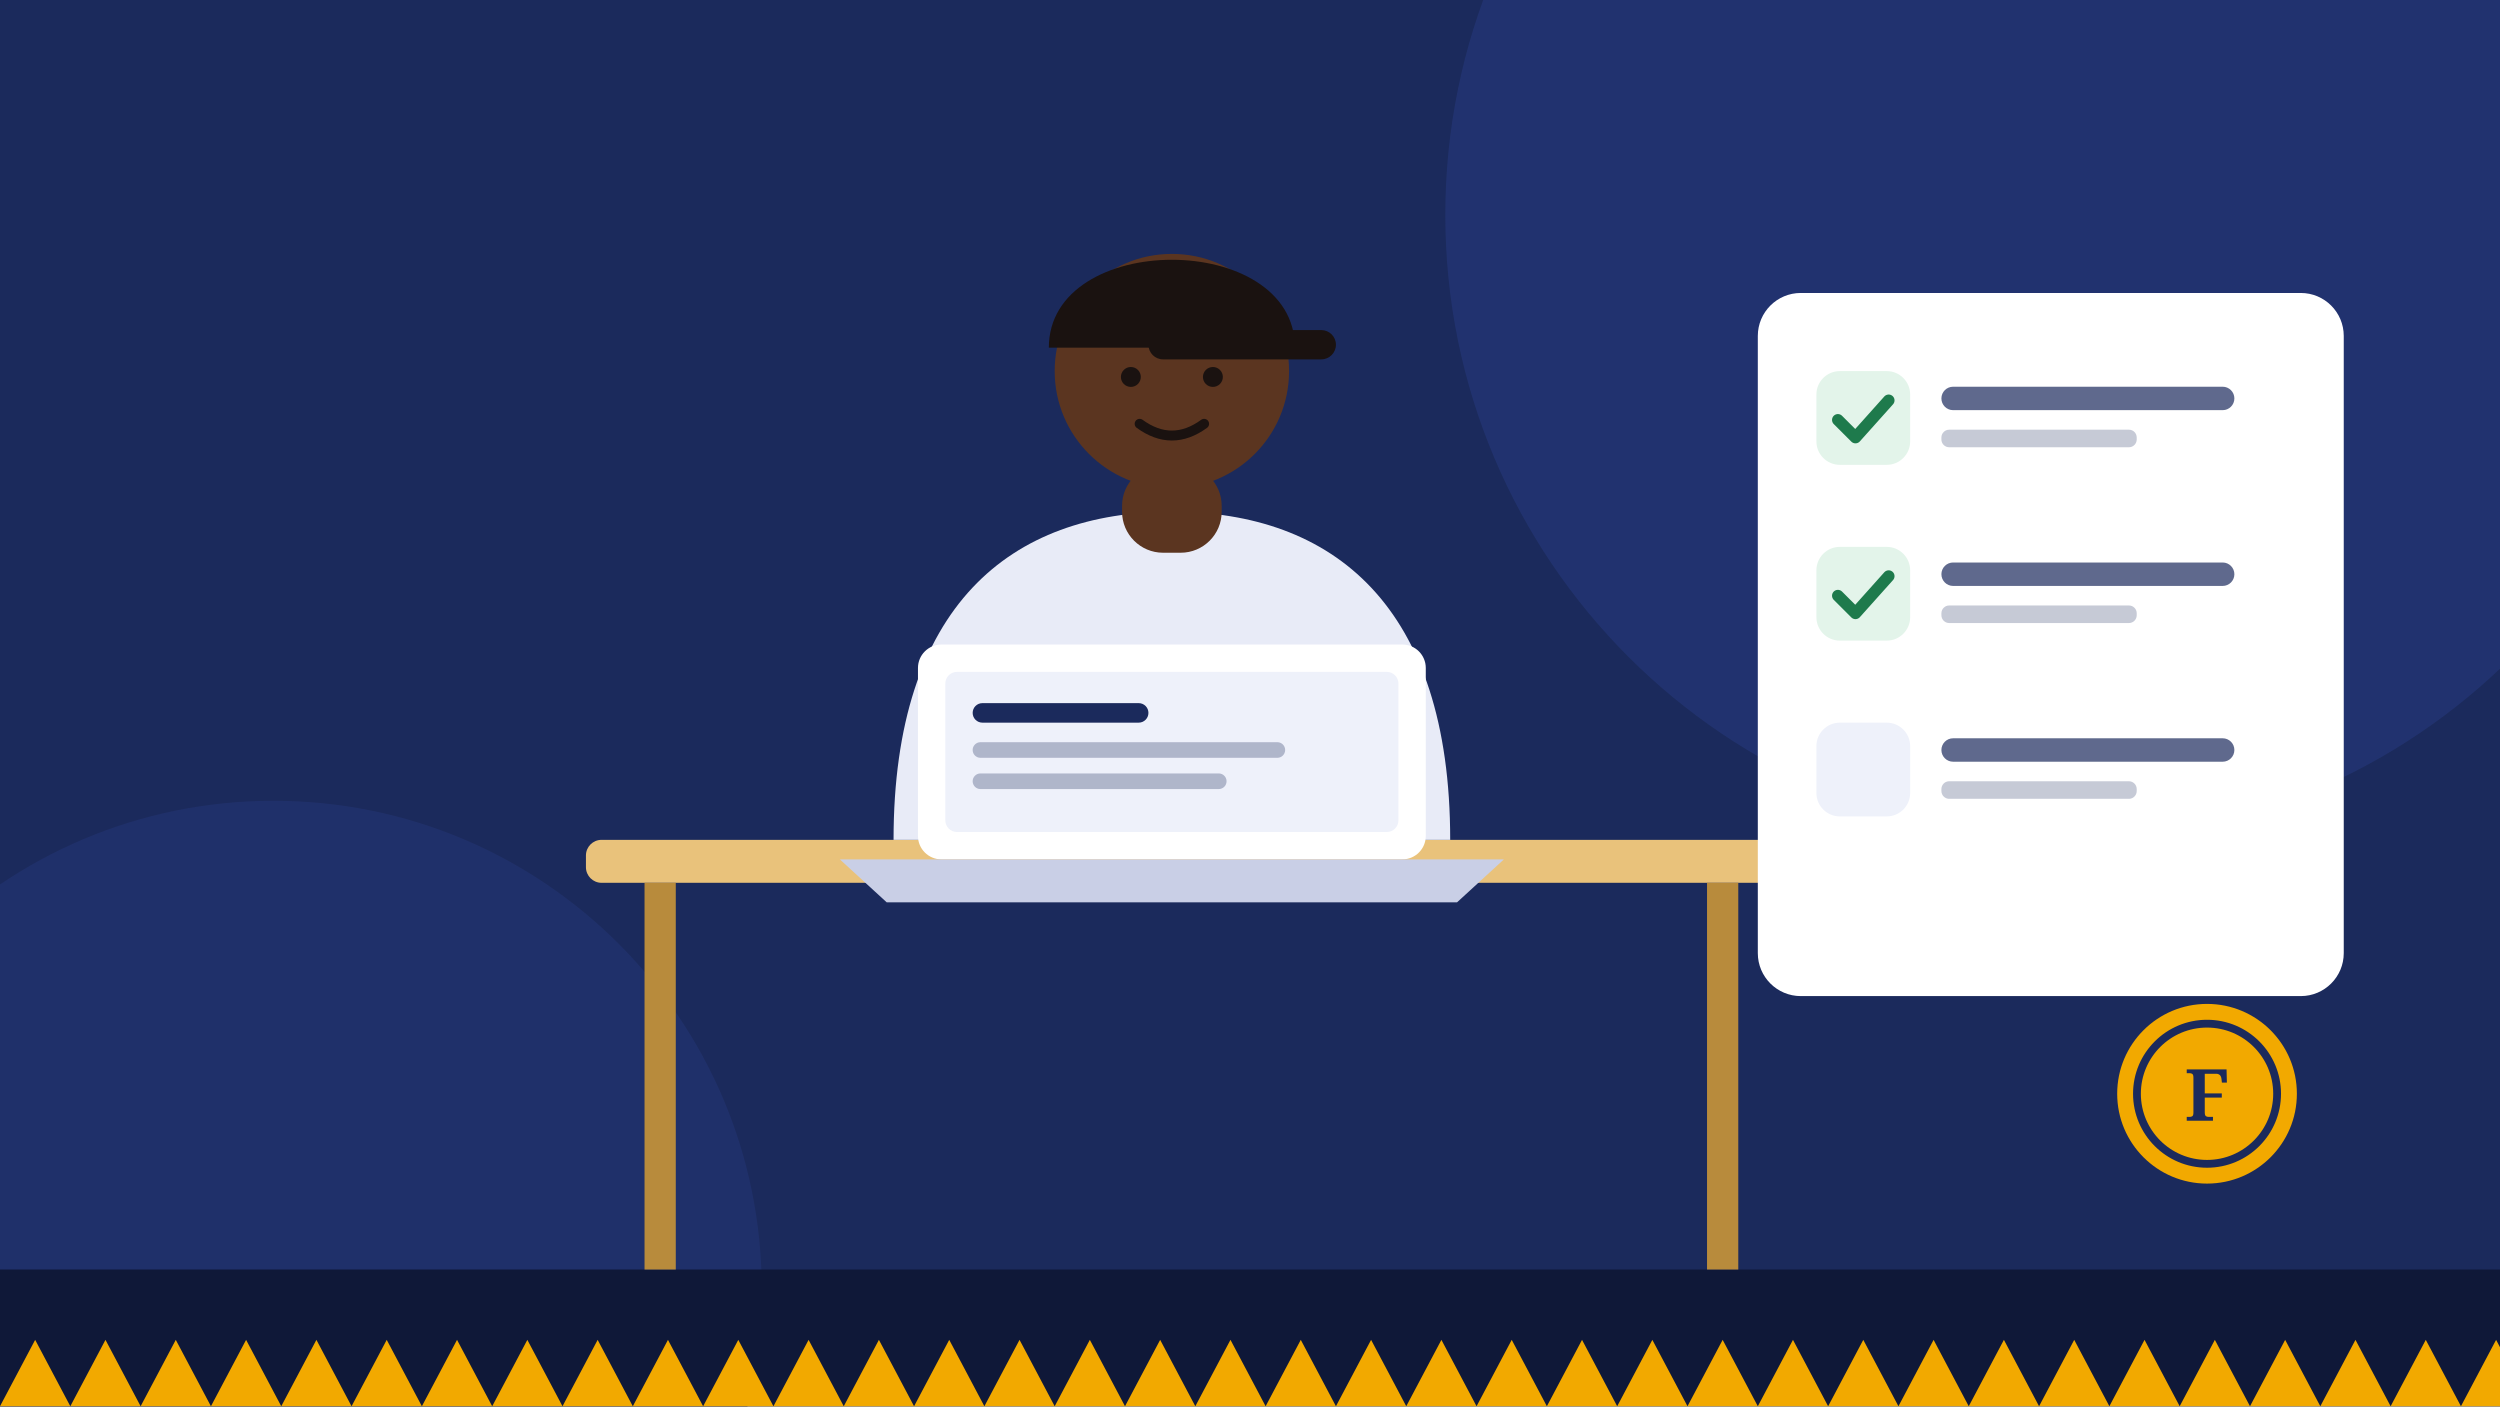
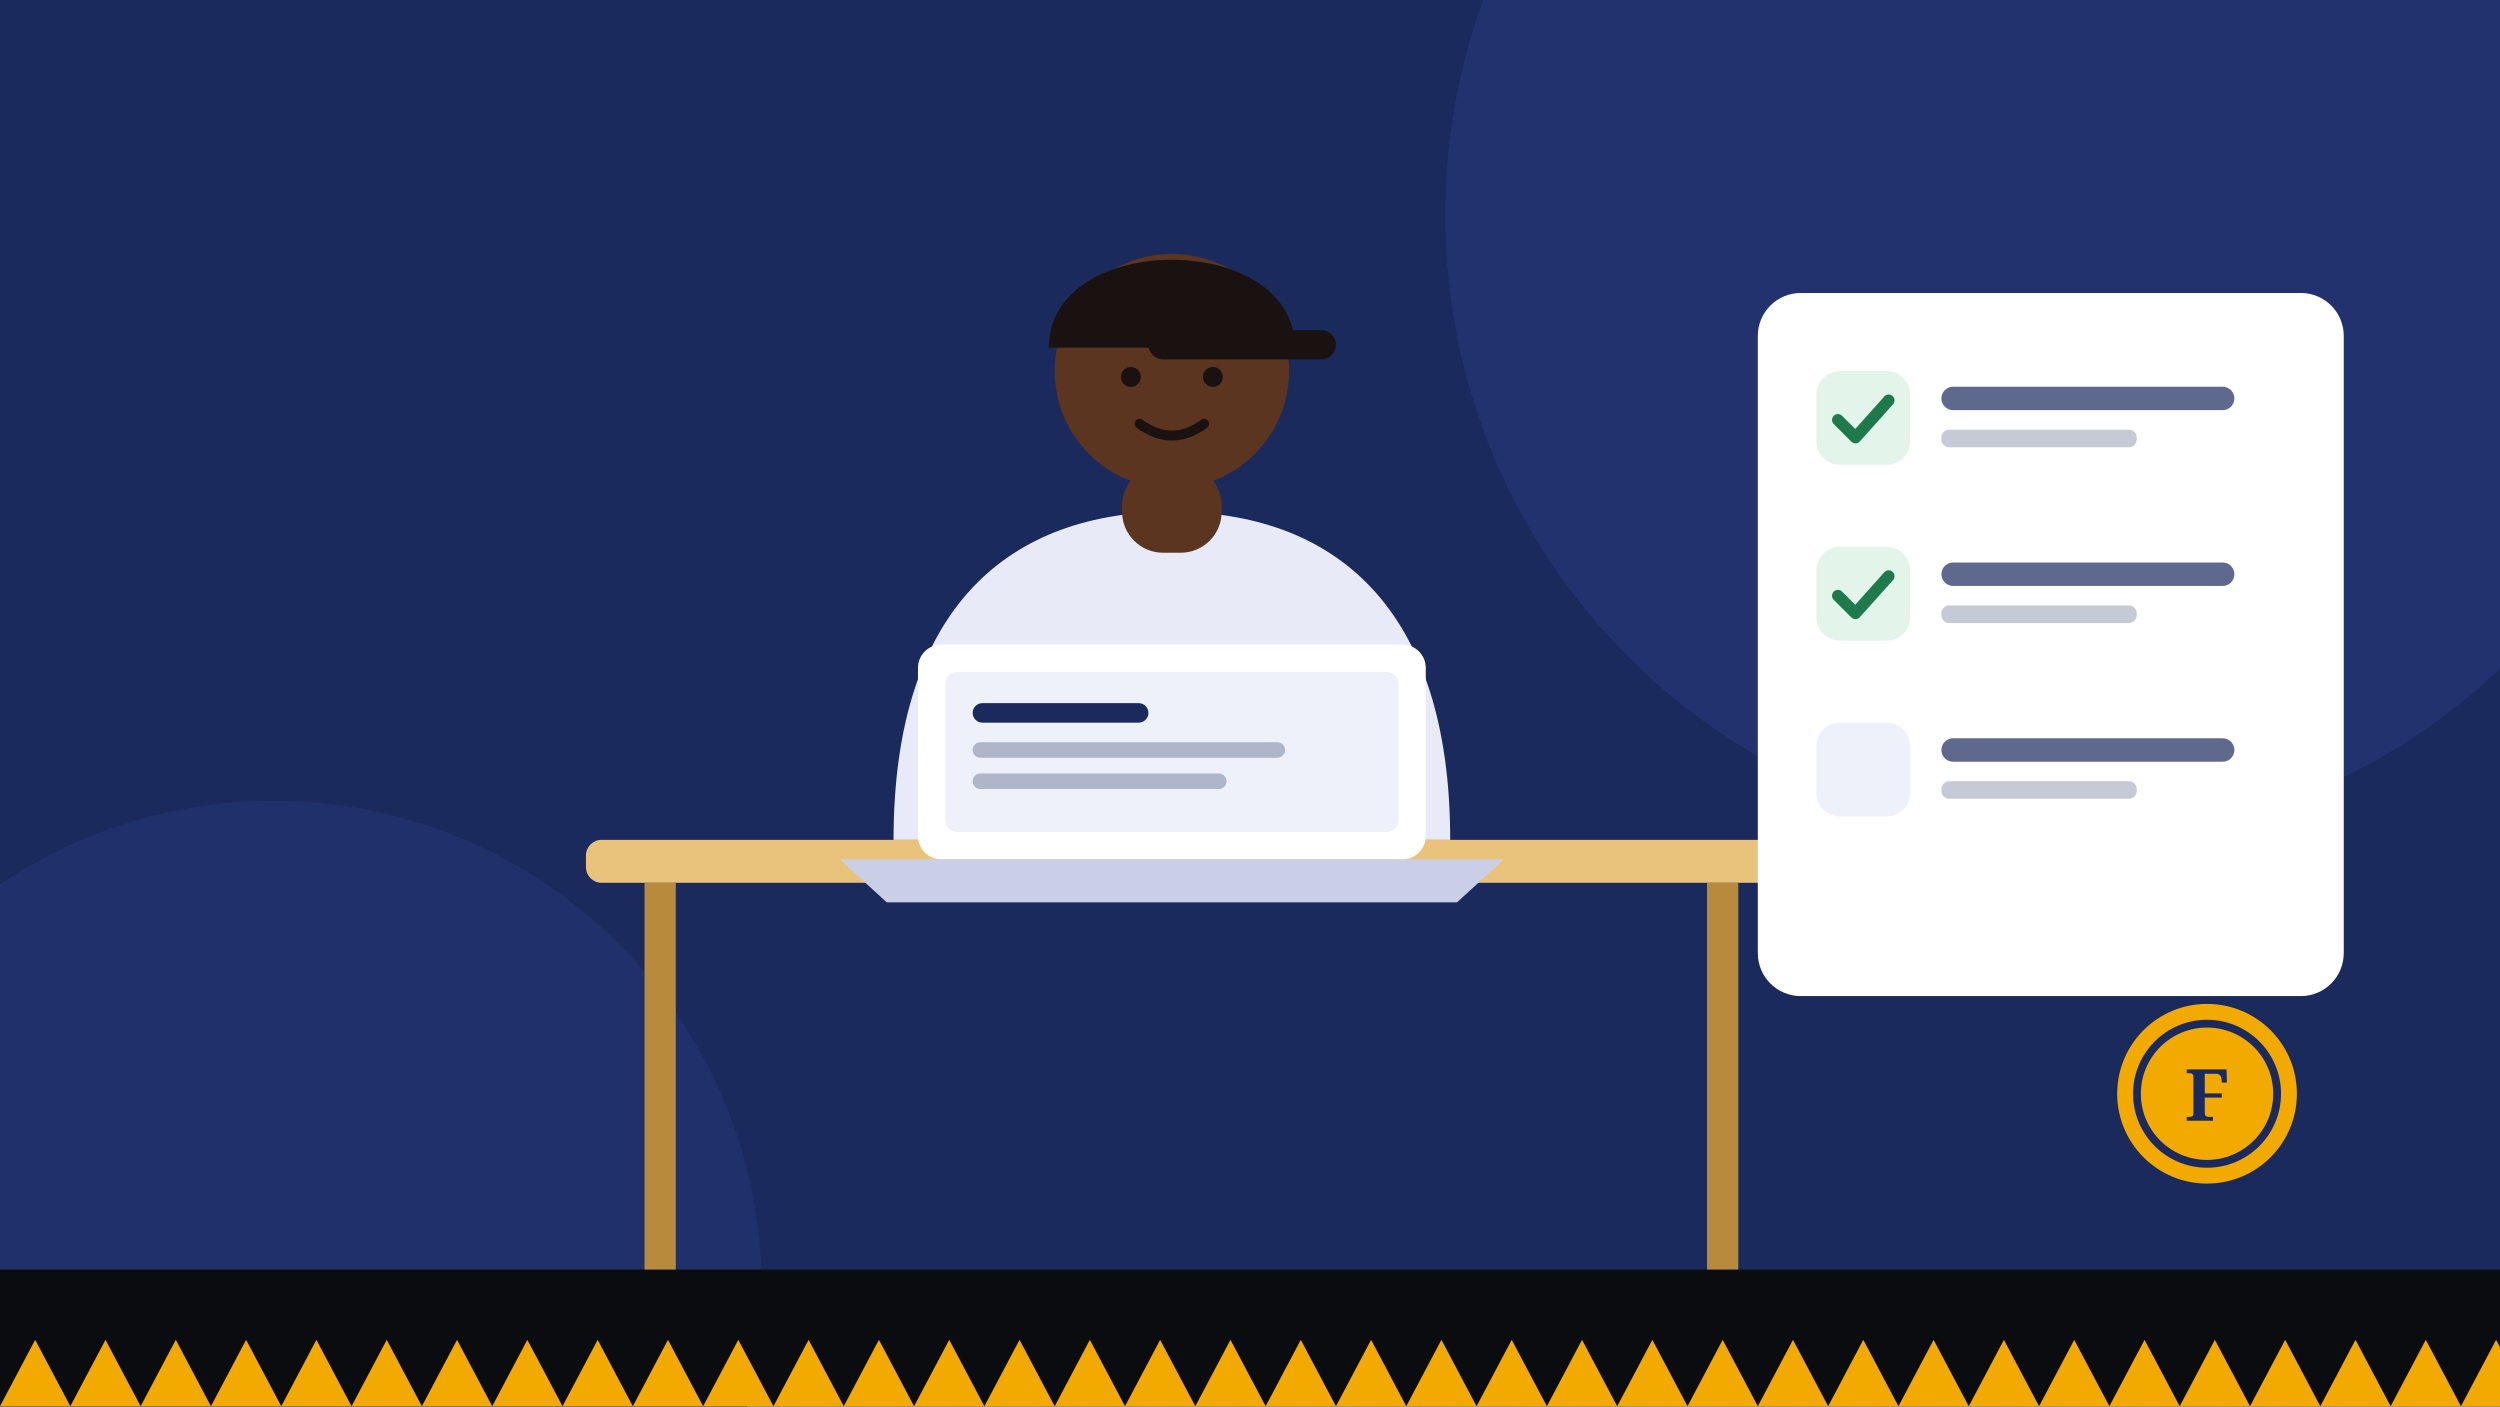
<svg xmlns="http://www.w3.org/2000/svg" viewBox="0 0 1280 720" role="img" aria-hidden="true">
  <rect width="1280" height="720" fill="#1b2a5c" />
  <circle cx="1060" cy="110" r="320" fill="#26397f" opacity=".55" />
  <circle cx="140" cy="660" r="250" fill="#26397f" opacity=".4" />
-   <rect x="0" y="650" width="1280" height="70" fill="#0f1838" />
+   <rect x="0" y="650" width="1280" height="70" fill="#0b0c10" />
  <path d="M0 720 l18 -34 l18 34Z" fill="#f2a900" />
  <path d="M36 720 l18 -34 l18 34Z" fill="#f2a900" />
  <path d="M72 720 l18 -34 l18 34Z" fill="#f2a900" />
  <path d="M108 720 l18 -34 l18 34Z" fill="#f2a900" />
  <path d="M144 720 l18 -34 l18 34Z" fill="#f2a900" />
  <path d="M180 720 l18 -34 l18 34Z" fill="#f2a900" />
  <path d="M216 720 l18 -34 l18 34Z" fill="#f2a900" />
  <path d="M252 720 l18 -34 l18 34Z" fill="#f2a900" />
  <path d="M288 720 l18 -34 l18 34Z" fill="#f2a900" />
  <path d="M324 720 l18 -34 l18 34Z" fill="#f2a900" />
  <path d="M360 720 l18 -34 l18 34Z" fill="#f2a900" />
  <path d="M396 720 l18 -34 l18 34Z" fill="#f2a900" />
  <path d="M432 720 l18 -34 l18 34Z" fill="#f2a900" />
  <path d="M468 720 l18 -34 l18 34Z" fill="#f2a900" />
  <path d="M504 720 l18 -34 l18 34Z" fill="#f2a900" />
  <path d="M540 720 l18 -34 l18 34Z" fill="#f2a900" />
  <path d="M576 720 l18 -34 l18 34Z" fill="#f2a900" />
  <path d="M612 720 l18 -34 l18 34Z" fill="#f2a900" />
  <path d="M648 720 l18 -34 l18 34Z" fill="#f2a900" />
  <path d="M684 720 l18 -34 l18 34Z" fill="#f2a900" />
  <path d="M720 720 l18 -34 l18 34Z" fill="#f2a900" />
  <path d="M756 720 l18 -34 l18 34Z" fill="#f2a900" />
  <path d="M792 720 l18 -34 l18 34Z" fill="#f2a900" />
  <path d="M828 720 l18 -34 l18 34Z" fill="#f2a900" />
  <path d="M864 720 l18 -34 l18 34Z" fill="#f2a900" />
  <path d="M900 720 l18 -34 l18 34Z" fill="#f2a900" />
  <path d="M936 720 l18 -34 l18 34Z" fill="#f2a900" />
  <path d="M972 720 l18 -34 l18 34Z" fill="#f2a900" />
  <path d="M1008 720 l18 -34 l18 34Z" fill="#f2a900" />
  <path d="M1044 720 l18 -34 l18 34Z" fill="#f2a900" />
  <path d="M1080 720 l18 -34 l18 34Z" fill="#f2a900" />
  <path d="M1116 720 l18 -34 l18 34Z" fill="#f2a900" />
  <path d="M1152 720 l18 -34 l18 34Z" fill="#f2a900" />
  <path d="M1188 720 l18 -34 l18 34Z" fill="#f2a900" />
  <path d="M1224 720 l18 -34 l18 34Z" fill="#f2a900" />
  <path d="M1260 720 l18 -34 l18 34Z" fill="#f2a900" />
  <rect x="300" y="430" width="620" height="22" rx="8" fill="#e9c27b" />
  <rect x="330" y="452" width="16" height="198" fill="#b88b3c" />
  <rect x="874" y="452" width="16" height="198" fill="#b88b3c" />
  <g transform="translate(600 430) scale(1.5)">
    <path d="M-95 0 C-95 -80 -55 -112 0 -112 C55 -112 95 -80 95 0 Z" fill="#e8ebf7" />
    <rect x="-17" y="-128" width="34" height="30" rx="14" fill="#5b3520" />
    <circle cx="0" cy="-160" r="40" fill="#5b3520" />
    <path d="M-42 -168 C-42 -208 42 -208 42 -168Z" fill="#1a1210" />
    <rect x="-8" y="-174" width="64" height="10" rx="5" fill="#1a1210" />
    <circle cx="-14" cy="-158" r="3.4" fill="#1a1210" />
    <circle cx="14" cy="-158" r="3.4" fill="#1a1210" />
    <path d="M-11 -142 Q0 -134 11 -142" fill="none" stroke="#1a1210" stroke-width="3.4" stroke-linecap="round" />
  </g>
  <rect x="470" y="330" width="260" height="110" rx="12" fill="#fff" />
  <rect x="484" y="344" width="232" height="82" rx="6" fill="#eef1fa" />
  <rect x="498" y="360" width="90" height="10" rx="5" fill="#1b2a5c" />
  <rect x="498" y="380" width="160" height="8" rx="4" fill="#1b2a5c" opacity=".3" />
  <rect x="498" y="396" width="130" height="8" rx="4" fill="#1b2a5c" opacity=".3" />
  <path d="M430 440h340l-24 22H454Z" fill="#c9cfe6" />
  <rect x="900" y="150" width="300" height="360" rx="22" fill="#fff" />
  <rect x="930" y="190" width="48" height="48" rx="12" fill="#e3f4ea" />
  <path d="M941 215 l9 9 l17 -19" fill="none" stroke="#1e7a4c" stroke-width="6" stroke-linecap="round" stroke-linejoin="round" />
  <rect x="994" y="198" width="150" height="12" rx="6" fill="#1b2a5c" opacity=".7" />
  <rect x="994" y="220" width="100" height="9" rx="4" fill="#1b2a5c" opacity=".25" />
  <rect x="930" y="280" width="48" height="48" rx="12" fill="#e3f4ea" />
  <path d="M941 305 l9 9 l17 -19" fill="none" stroke="#1e7a4c" stroke-width="6" stroke-linecap="round" stroke-linejoin="round" />
  <rect x="994" y="288" width="150" height="12" rx="6" fill="#1b2a5c" opacity=".7" />
  <rect x="994" y="310" width="100" height="9" rx="4" fill="#1b2a5c" opacity=".25" />
  <rect x="930" y="370" width="48" height="48" rx="12" fill="#eef1fa" />
  <rect x="994" y="378" width="150" height="12" rx="6" fill="#1b2a5c" opacity=".7" />
  <rect x="994" y="400" width="100" height="9" rx="4" fill="#1b2a5c" opacity=".25" />
  <circle cx="1130" cy="560" r="46" fill="#f2a900" />
  <circle cx="1130" cy="560" r="35.88" fill="none" stroke="#1b2a5c" stroke-width="4" />
  <text x="1130" y="573.8" text-anchor="middle" font-family="Georgia,serif" font-size="36.8" font-weight="700" fill="#1b2a5c">F</text>
</svg>
